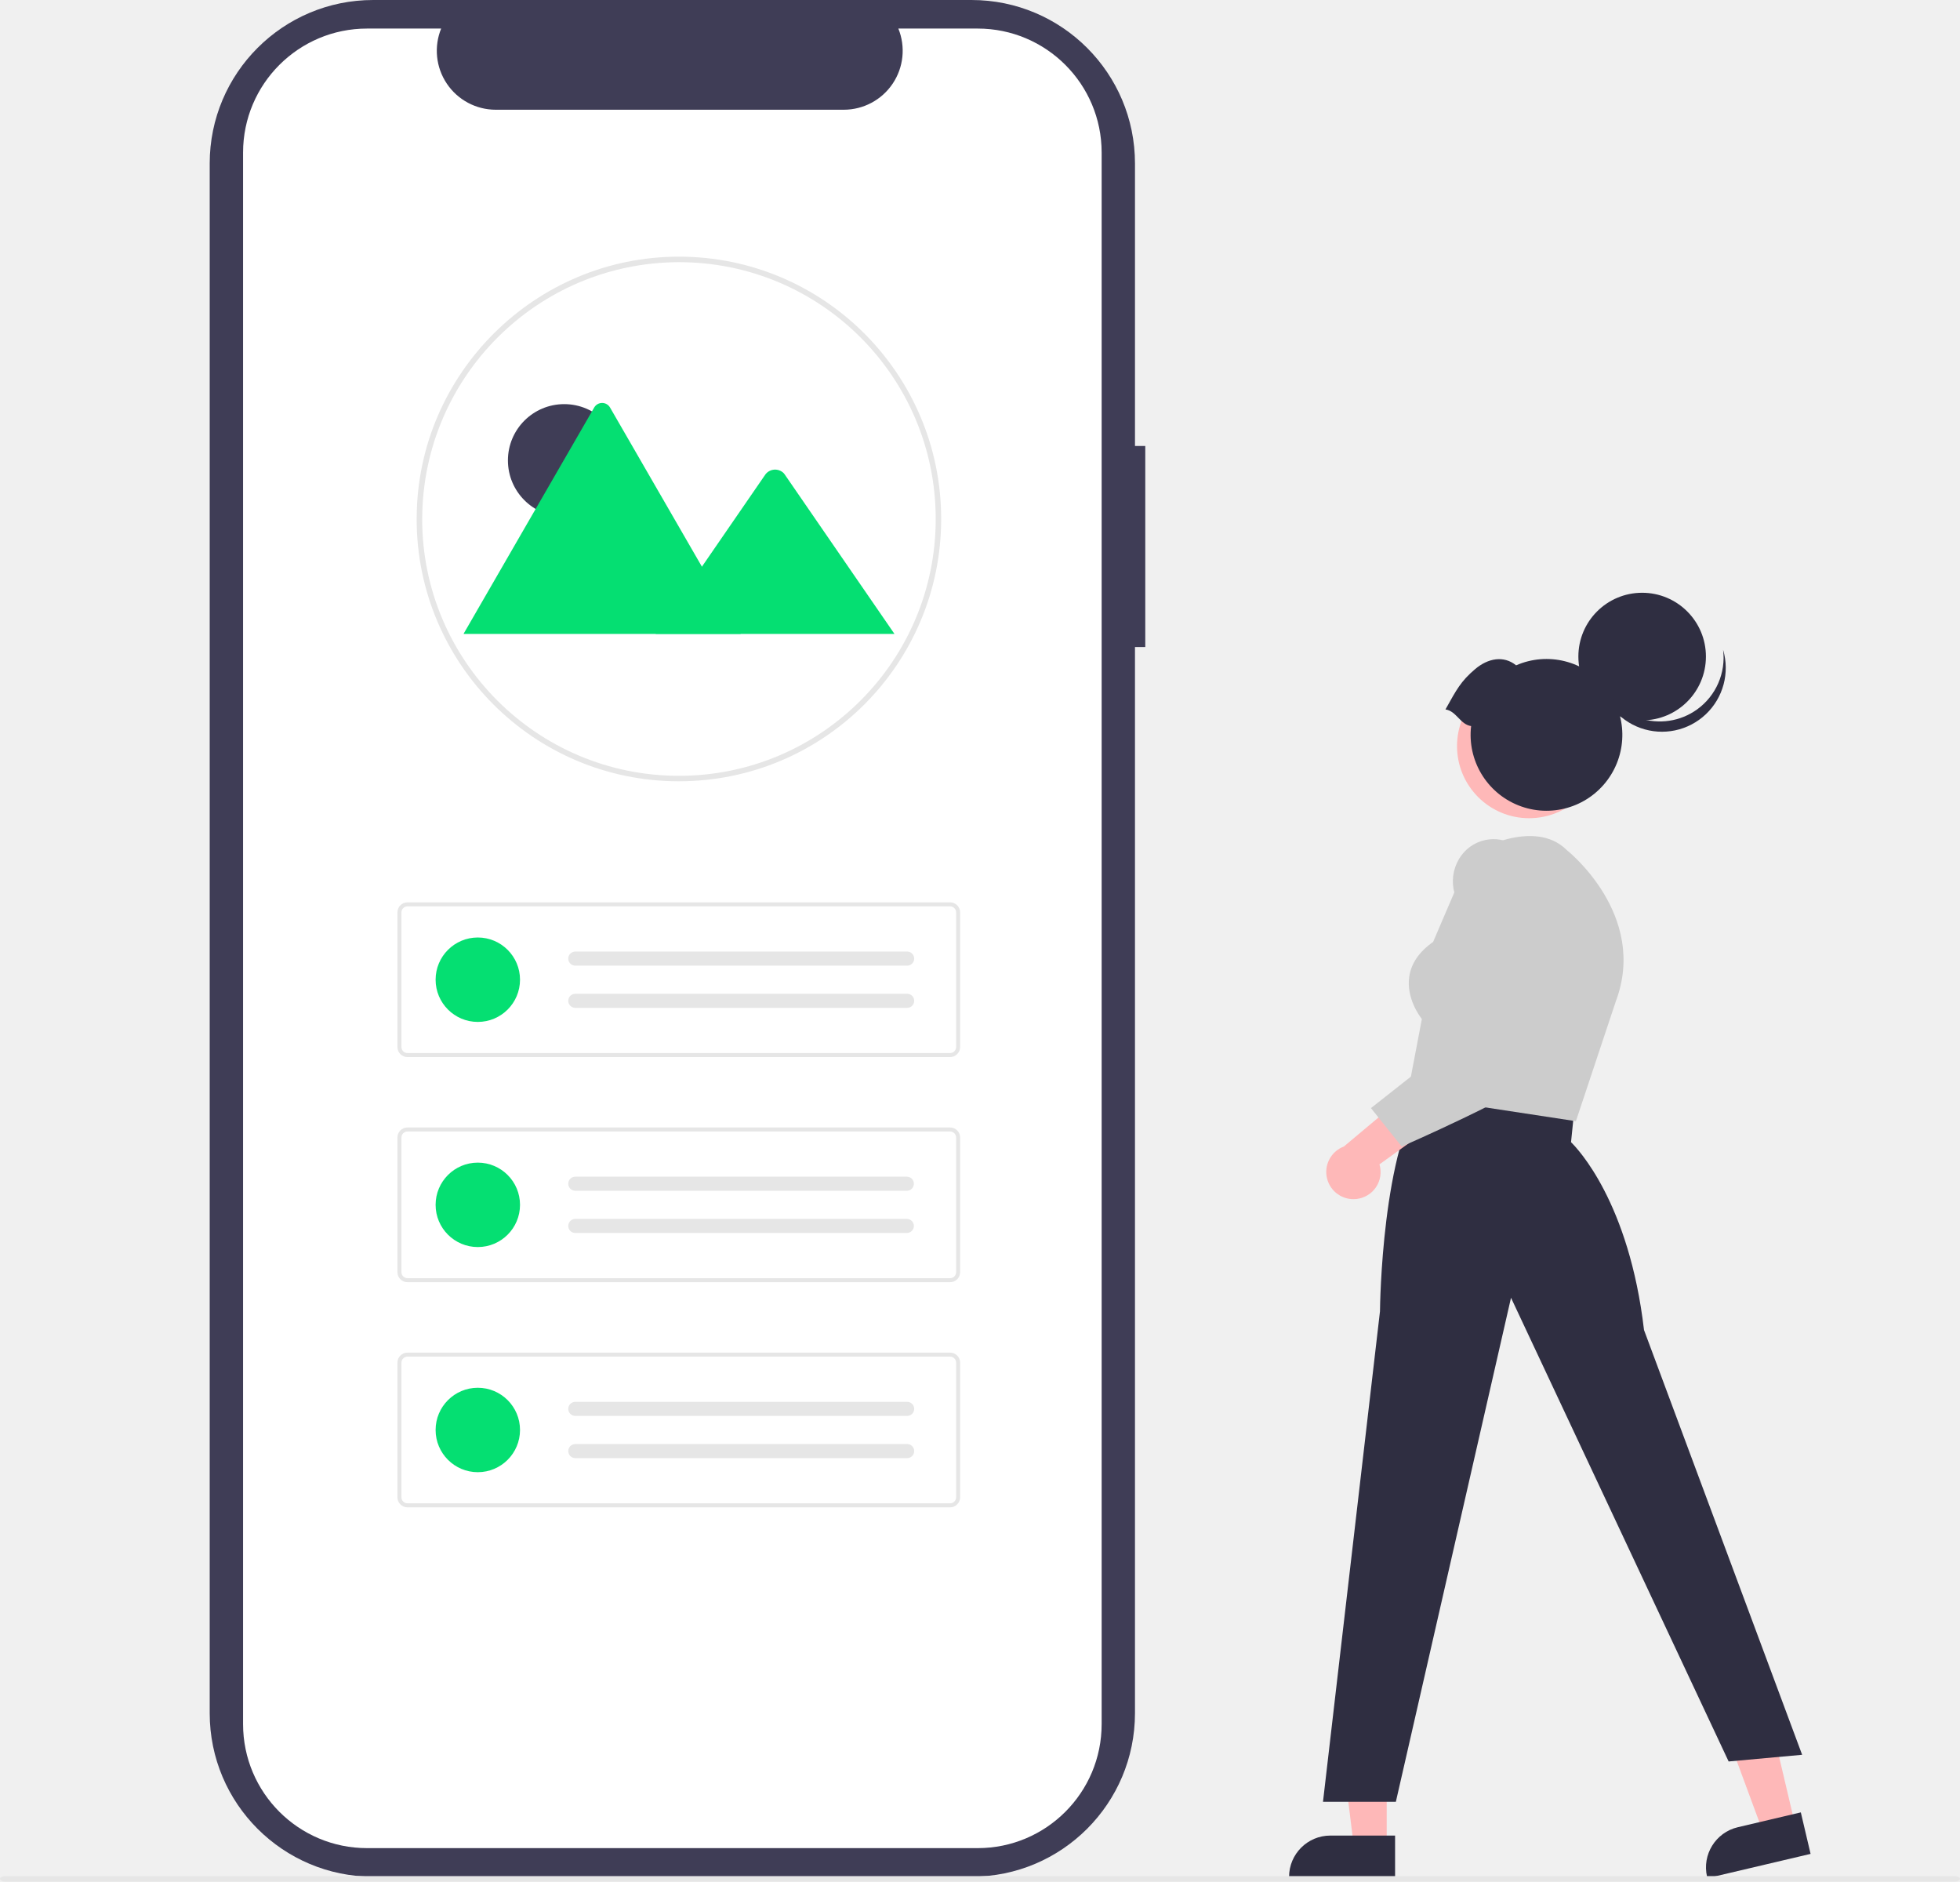
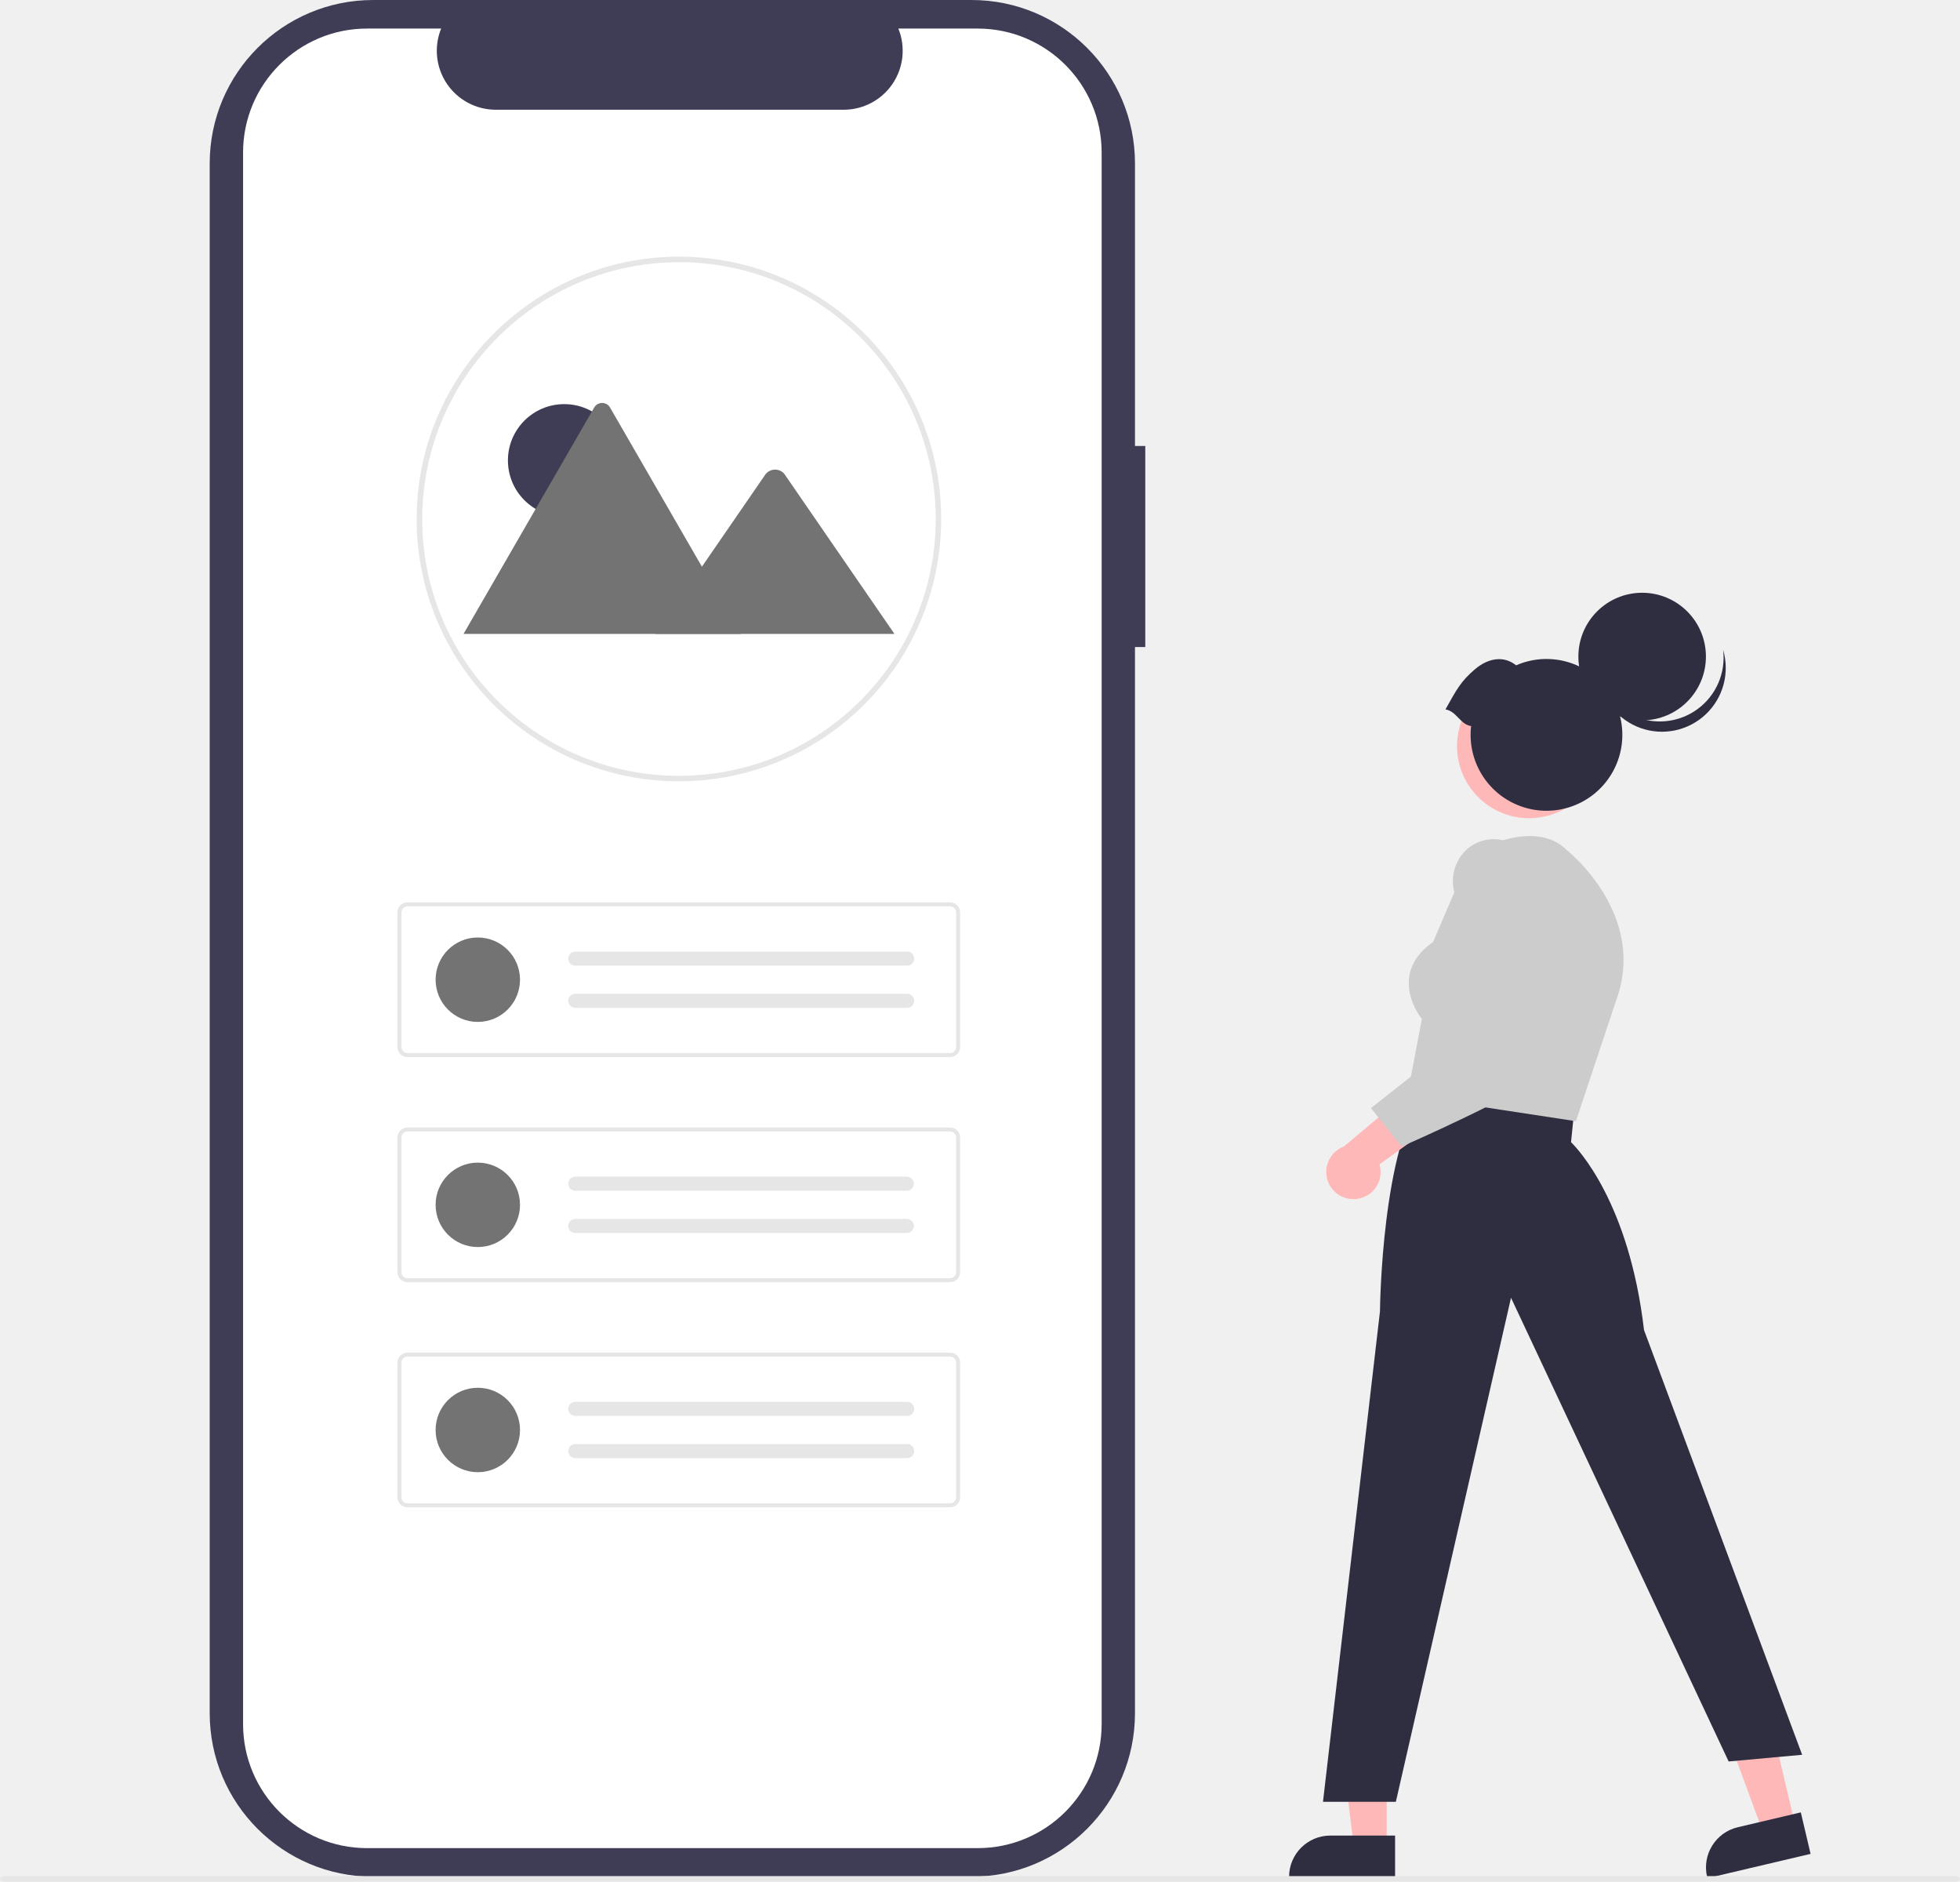
<svg xmlns="http://www.w3.org/2000/svg" width="742.418" height="712.575" viewBox="0 0 742.418 712.575" role="img" artist="Katerina Limpitsouni" source="https://undraw.co/">
  <g id="Group_29" data-name="Group 29" transform="translate(-245 -109)">
    <path id="Path_339-232" data-name="Path 339" d="M825.818,262.524h-3.9V155.547A61.915,61.915,0,0,0,760,93.632H533.353a61.915,61.915,0,0,0-61.916,61.916V742.43a61.915,61.915,0,0,0,61.915,61.915H760a61.915,61.915,0,0,0,61.915-61.915V338.672h3.9Z" transform="translate(-147.004 15.369)" fill="#3f3d56" />
    <path id="Path_340-233" data-name="Path 340" d="M808.736,150.925V746.1a46.959,46.959,0,0,1-46.942,46.952h-231.3A46.966,46.966,0,0,1,483.521,746.1V150.925a46.965,46.965,0,0,1,46.971-46.951H558.55a22.329,22.329,0,0,0,20.656,30.74H711.074a22.329,22.329,0,0,0,20.656-30.74h30.055a46.959,46.959,0,0,1,46.951,46.942Z" transform="translate(-146.449 15.843)" fill="#fff" />
    <g id="Group_26" data-name="Group 26" transform="translate(402.822 206.2)">
      <path id="Path_45-234" data-name="Path 45" d="M446.878,474.642a99.3,99.3,0,0,1-99.337-99.254V375.3c0-.208,0-.427.012-.635.3-54.4,44.863-98.7,99.325-98.7a99.337,99.337,0,1,1,.011,198.674h-.011Zm0-196.587a97.454,97.454,0,0,0-97.233,96.677c-.011.222-.011.4-.011.569a97.258,97.258,0,1,0,97.259-97.246Z" transform="translate(-347.54 -275.967)" fill="#e6e6e6" />
      <g id="Group_27" data-name="Group 27" transform="translate(17.768 55.394)">
        <ellipse id="Ellipse_7" data-name="Ellipse 7" cx="21.322" cy="21.322" rx="21.322" ry="21.322" transform="translate(16.803 0.451)" fill="#3f3d56" />
-         <path id="Path_63-235" data-name="Path 63" d="M476.175,412.51h-104.6a2.141,2.141,0,0,1-.391-.031l49.472-85.686a3.463,3.463,0,0,1,6.029,0l33.2,57.5,1.59,2.751Z" transform="translate(-371.188 -325.034)" fill="#05df72" />
-         <path id="Path_65-236" data-name="Path 65" d="M533.713,412.268H443.245l17.53-25.464,1.261-1.835,22.844-33.184a4.622,4.622,0,0,1,6.866-.41,4.131,4.131,0,0,1,.329.41Z" transform="translate(-370.49 -324.791)" fill="#05df72" />
+         <path id="Path_63-235" data-name="Path 63" d="M476.175,412.51h-104.6a2.141,2.141,0,0,1-.391-.031l49.472-85.686a3.463,3.463,0,0,1,6.029,0l33.2,57.5,1.59,2.751Z" transform="translate(-371.188 -325.034)" fill="#737373" />
+         <path id="Path_65-236" data-name="Path 65" d="M533.713,412.268H443.245l17.53-25.464,1.261-1.835,22.844-33.184a4.622,4.622,0,0,1,6.866-.41,4.131,4.131,0,0,1,.329.41Z" transform="translate(-370.49 -324.791)" fill="#737373" />
      </g>
    </g>
    <path id="Path_39-237" data-name="Path 39" d="M516.164,595.55H310.627a3.81,3.81,0,0,1-3.806-3.806V540.76a3.811,3.811,0,0,1,3.806-3.806H516.164a3.811,3.811,0,0,1,3.806,3.806v50.985a3.811,3.811,0,0,1-3.806,3.806ZM310.627,538.476a2.286,2.286,0,0,0-2.284,2.284v50.985a2.286,2.286,0,0,0,2.284,2.284H516.164a2.286,2.286,0,0,0,2.284-2.284V540.76a2.286,2.286,0,0,0-2.284-2.284Z" transform="translate(88.717 -86.233)" fill="#e6e6e6" />
-     <circle id="Ellipse_5" data-name="Ellipse 5" cx="15.986" cy="15.986" r="15.986" transform="translate(410.001 464.033)" fill="#05df72" />
+     <circle id="Ellipse_5" data-name="Ellipse 5" cx="15.986" cy="15.986" r="15.986" transform="translate(410.001 464.033)" fill="#737373" />
    <path id="Path_40-238" data-name="Path 40" d="M397.513,562.313a2.664,2.664,0,1,0,0,5.329H523.118a2.665,2.665,0,1,0,.087-5.328H397.513Z" transform="translate(65.395 -92.952)" fill="#e6e6e6" />
    <path id="Path_41-239" data-name="Path 41" d="M397.513,584.061a2.664,2.664,0,1,0,0,5.329H523.118a2.665,2.665,0,1,0,.087-5.328H397.513Z" transform="translate(65.395 -98.714)" fill="#e6e6e6" />
    <path id="Path_42-240" data-name="Path 42" d="M516.164,711.54H310.627a3.81,3.81,0,0,1-3.806-3.806V656.75a3.811,3.811,0,0,1,3.806-3.806H516.164a3.811,3.811,0,0,1,3.806,3.806v50.985A3.811,3.811,0,0,1,516.164,711.54ZM310.627,654.466a2.286,2.286,0,0,0-2.284,2.284v50.985a2.286,2.286,0,0,0,2.284,2.284H516.164a2.286,2.286,0,0,0,2.284-2.284V656.75a2.286,2.286,0,0,0-2.284-2.284Z" transform="translate(88.717 -116.963)" fill="#e6e6e6" />
-     <circle id="Ellipse_6" data-name="Ellipse 6" cx="15.986" cy="15.986" r="15.986" transform="translate(410.001 549.292)" fill="#05df72" />
+     <circle id="Ellipse_6" data-name="Ellipse 6" cx="15.986" cy="15.986" r="15.986" transform="translate(410.001 549.292)" fill="#737373" />
    <path id="Path_43-241" data-name="Path 43" d="M397.513,678.3a2.664,2.664,0,1,0,0,5.329H523.118a2.665,2.665,0,0,0,.087-5.328H397.513Z" transform="translate(65.395 -123.682)" fill="#e6e6e6" />
    <path id="Path_44-242" data-name="Path 44" d="M397.513,700.051a2.664,2.664,0,1,0,0,5.329H523.118a2.665,2.665,0,0,0,.087-5.328H397.513Z" transform="translate(65.395 -129.444)" fill="#e6e6e6" />
    <path id="Path_39-2-243" data-name="Path 39" d="M516.164,595.55H310.627a3.81,3.81,0,0,1-3.806-3.806V540.76a3.811,3.811,0,0,1,3.806-3.806H516.164a3.811,3.811,0,0,1,3.806,3.806v50.985a3.811,3.811,0,0,1-3.806,3.806ZM310.627,538.476a2.286,2.286,0,0,0-2.284,2.284v50.985a2.286,2.286,0,0,0,2.284,2.284H516.164a2.286,2.286,0,0,0,2.284-2.284V540.76a2.286,2.286,0,0,0-2.284-2.284Z" transform="translate(88.717 84.286)" fill="#e6e6e6" />
-     <circle id="Ellipse_5-2" data-name="Ellipse 5" cx="15.986" cy="15.986" r="15.986" transform="translate(410.001 634.552)" fill="#05df72" />
+     <circle id="Ellipse_5-2" data-name="Ellipse 5" cx="15.986" cy="15.986" r="15.986" transform="translate(410.001 634.552)" fill="#737373" />
    <path id="Path_40-2-244" data-name="Path 40" d="M397.513,562.313a2.664,2.664,0,1,0,0,5.329H523.118a2.665,2.665,0,1,0,.087-5.328H397.513Z" transform="translate(65.395 77.567)" fill="#e6e6e6" />
    <path id="Path_41-2-245" data-name="Path 41" d="M397.513,584.061a2.664,2.664,0,1,0,0,5.329H523.118a2.665,2.665,0,1,0,.087-5.328H397.513Z" transform="translate(65.395 71.805)" fill="#e6e6e6" />
    <g id="Group_28" data-name="Group 28" transform="translate(733.282 333.482)">
      <path id="Path_409-246" data-name="Path 409" d="M616.354,733.283H603.9l-5.924-48.033h18.379Z" transform="translate(-579.376 -258.561)" fill="#feb8b8" />
      <path id="Path_410-247" data-name="Path 410" d="M781.847,821.454H741.693v-.508a15.63,15.63,0,0,1,15.628-15.629h24.527Z" transform="translate(-741.693 -334.661)" fill="#2f2e41" />
      <path id="Path_411-248" data-name="Path 411" d="M764.825,725.426,752.7,728.28l-16.778-45.4,17.89-4.213Z" transform="translate(-573.145 -258.858)" fill="#feb8b8" />
      <path id="Path_412-249" data-name="Path 412" d="M932.408,812.63l-39.085,9.2-.116-.494a15.63,15.63,0,0,1,11.63-18.8h0l23.872-5.621Z" transform="translate(-734.869 -335.04)" fill="#2f2e41" />
      <path id="Path_413-250" data-name="Path 413" d="M775.572,619.007c.024-2.5.765-61.577,16.958-83.913l.239-.33L849.2,542.55l-1.262,12.4c2.482,2.414,22.006,22.816,27.644,71.128l59.9,160.867-27.845,2.531L825.205,613.867l-43.62,190.884h-27.6Z" transform="translate(-741.138 -346.881)" fill="#2f2e41" />
      <path id="Path_414-251" data-name="Path 414" d="M784.539,541.411l5.516-28.96c-1.08-1.39-5.865-8.065-4.8-15.89.695-5.105,3.742-9.582,9.059-13.309l14.3-33.362.193-.113c.963-.567,23.728-13.731,36.139-1.311.31.24,30.867,24.5,18.6,57.218l-15.148,45.45Z" transform="translate(-739.758 -351.018)" fill="#ccc" />
      <path id="Path_415-252" data-name="Path 415" d="M766.675,576.428a10.241,10.241,0,0,0,8.649-13.106l29.527-21.273-17.676-6.723-25.329,21.232a10.3,10.3,0,0,0,4.829,19.871Z" transform="translate(-741.086 -346.855)" fill="#feb8b8" />
      <path id="Path_416-253" data-name="Path 416" d="M771.369,546.127l45.078-35.516-13.4-45.787a16.451,16.451,0,0,1,1.661-13.02,15.216,15.216,0,0,1,9.977-7.2c7.717-1.633,14.722,2.688,20.817,12.845l.047.092c1.008,2.465,24.492,60.516,6.561,72.931-17.541,12.143-58.215,29.821-58.624,30l-.477.206Z" transform="translate(-740.353 -350.968)" fill="#ccc" />
      <circle id="Ellipse_66" data-name="Ellipse 66" cx="27.308" cy="27.308" r="27.308" transform="translate(63.619 30.758)" fill="#feb8b8" />
      <circle id="Ellipse_67" data-name="Ellipse 67" cx="24.158" cy="24.158" r="24.158" transform="translate(109.58)" fill="#2f2e41" />
      <path id="Path_417-254" data-name="Path 417" d="M891.2,398.231A24.16,24.16,0,0,1,853.9,385.546a24.16,24.16,0,1,0,47.126-9.907A24.151,24.151,0,0,1,891.2,398.231Z" transform="translate(-736.626 -354.068)" fill="#2f2e41" />
      <path id="Path_418-255" data-name="Path 418" d="M798.37,398.1c4.217-7.55,5.831-10.7,11.269-15.3,4.809-4.061,10.724-5.253,15.495-1.406a28.737,28.737,0,1,1-17.044,23C803.942,403.815,802.517,398.686,798.37,398.1Z" transform="translate(-739.134 -353.913)" fill="#2f2e41" />
    </g>
    <path id="Path_419-256" data-name="Path 419" d="M1395.965,822.09H657.424c-1.071,0-1.938-.468-1.938-1.045s.868-1.045,1.938-1.045h738.541c1.07,0,1.938.468,1.938,1.045S1397.036,822.09,1395.965,822.09Z" transform="translate(-410.486 -0.515)" fill="#e6e6e6" />
  </g>
</svg>
